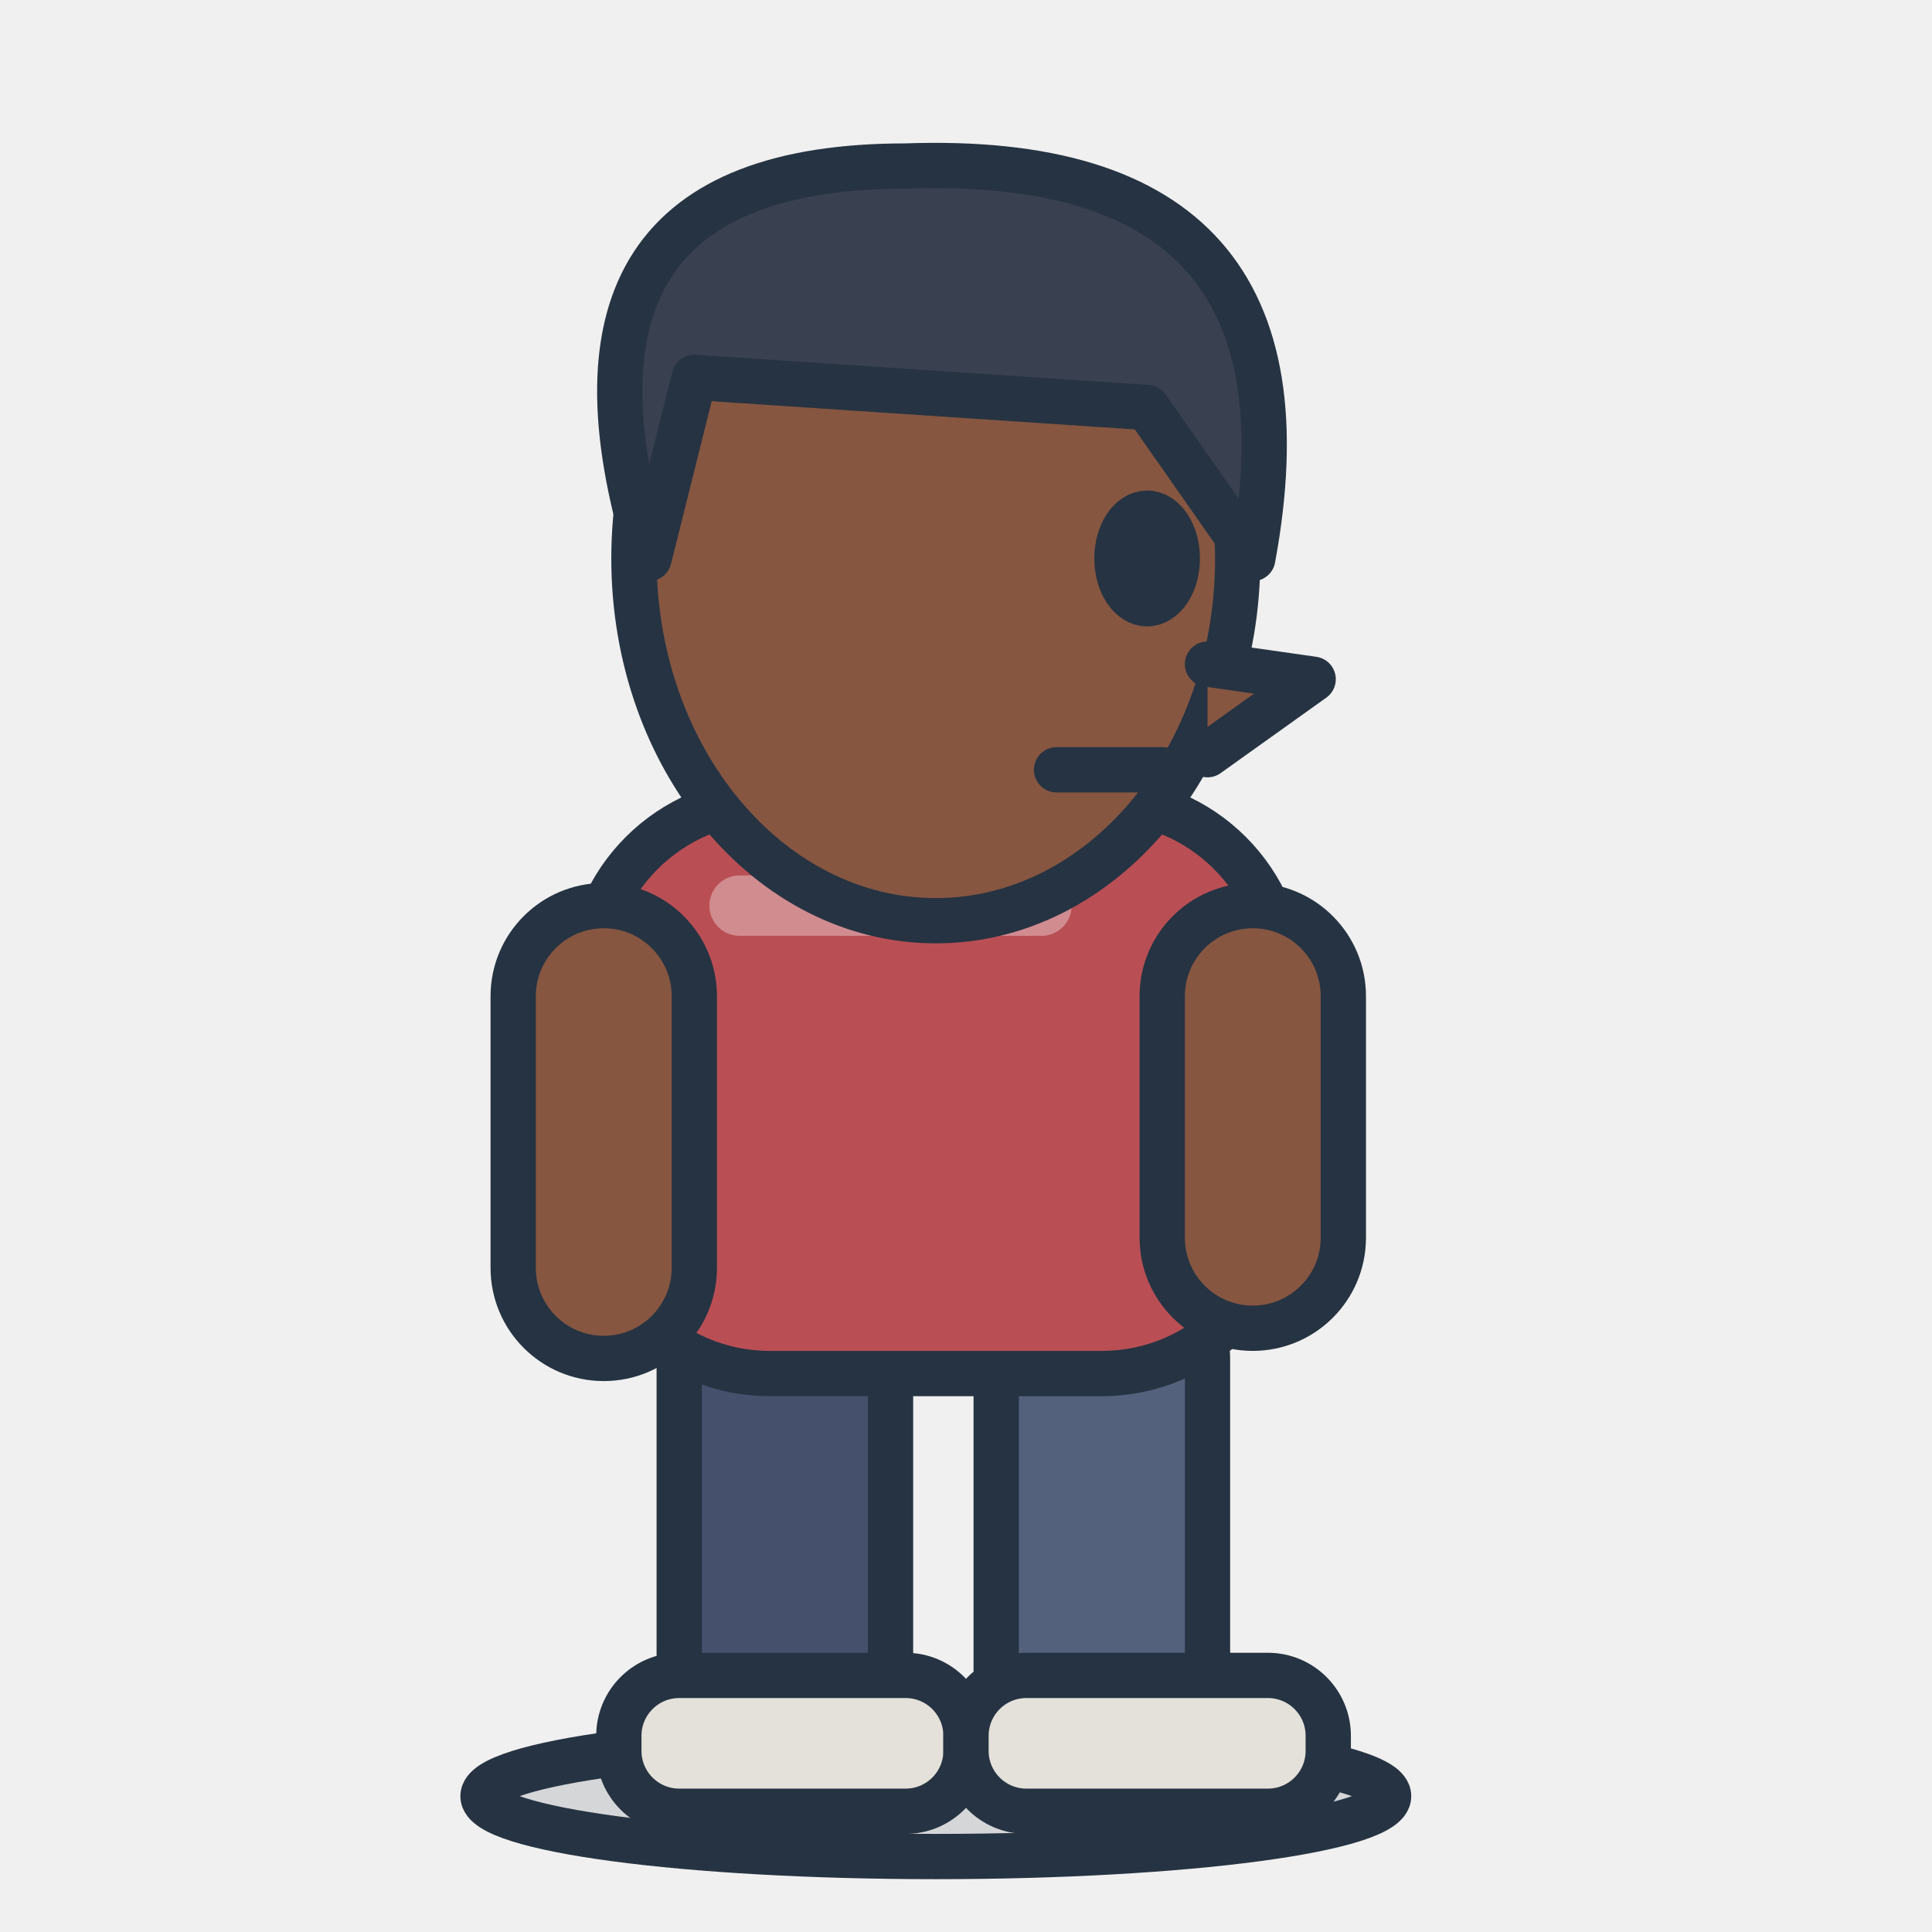
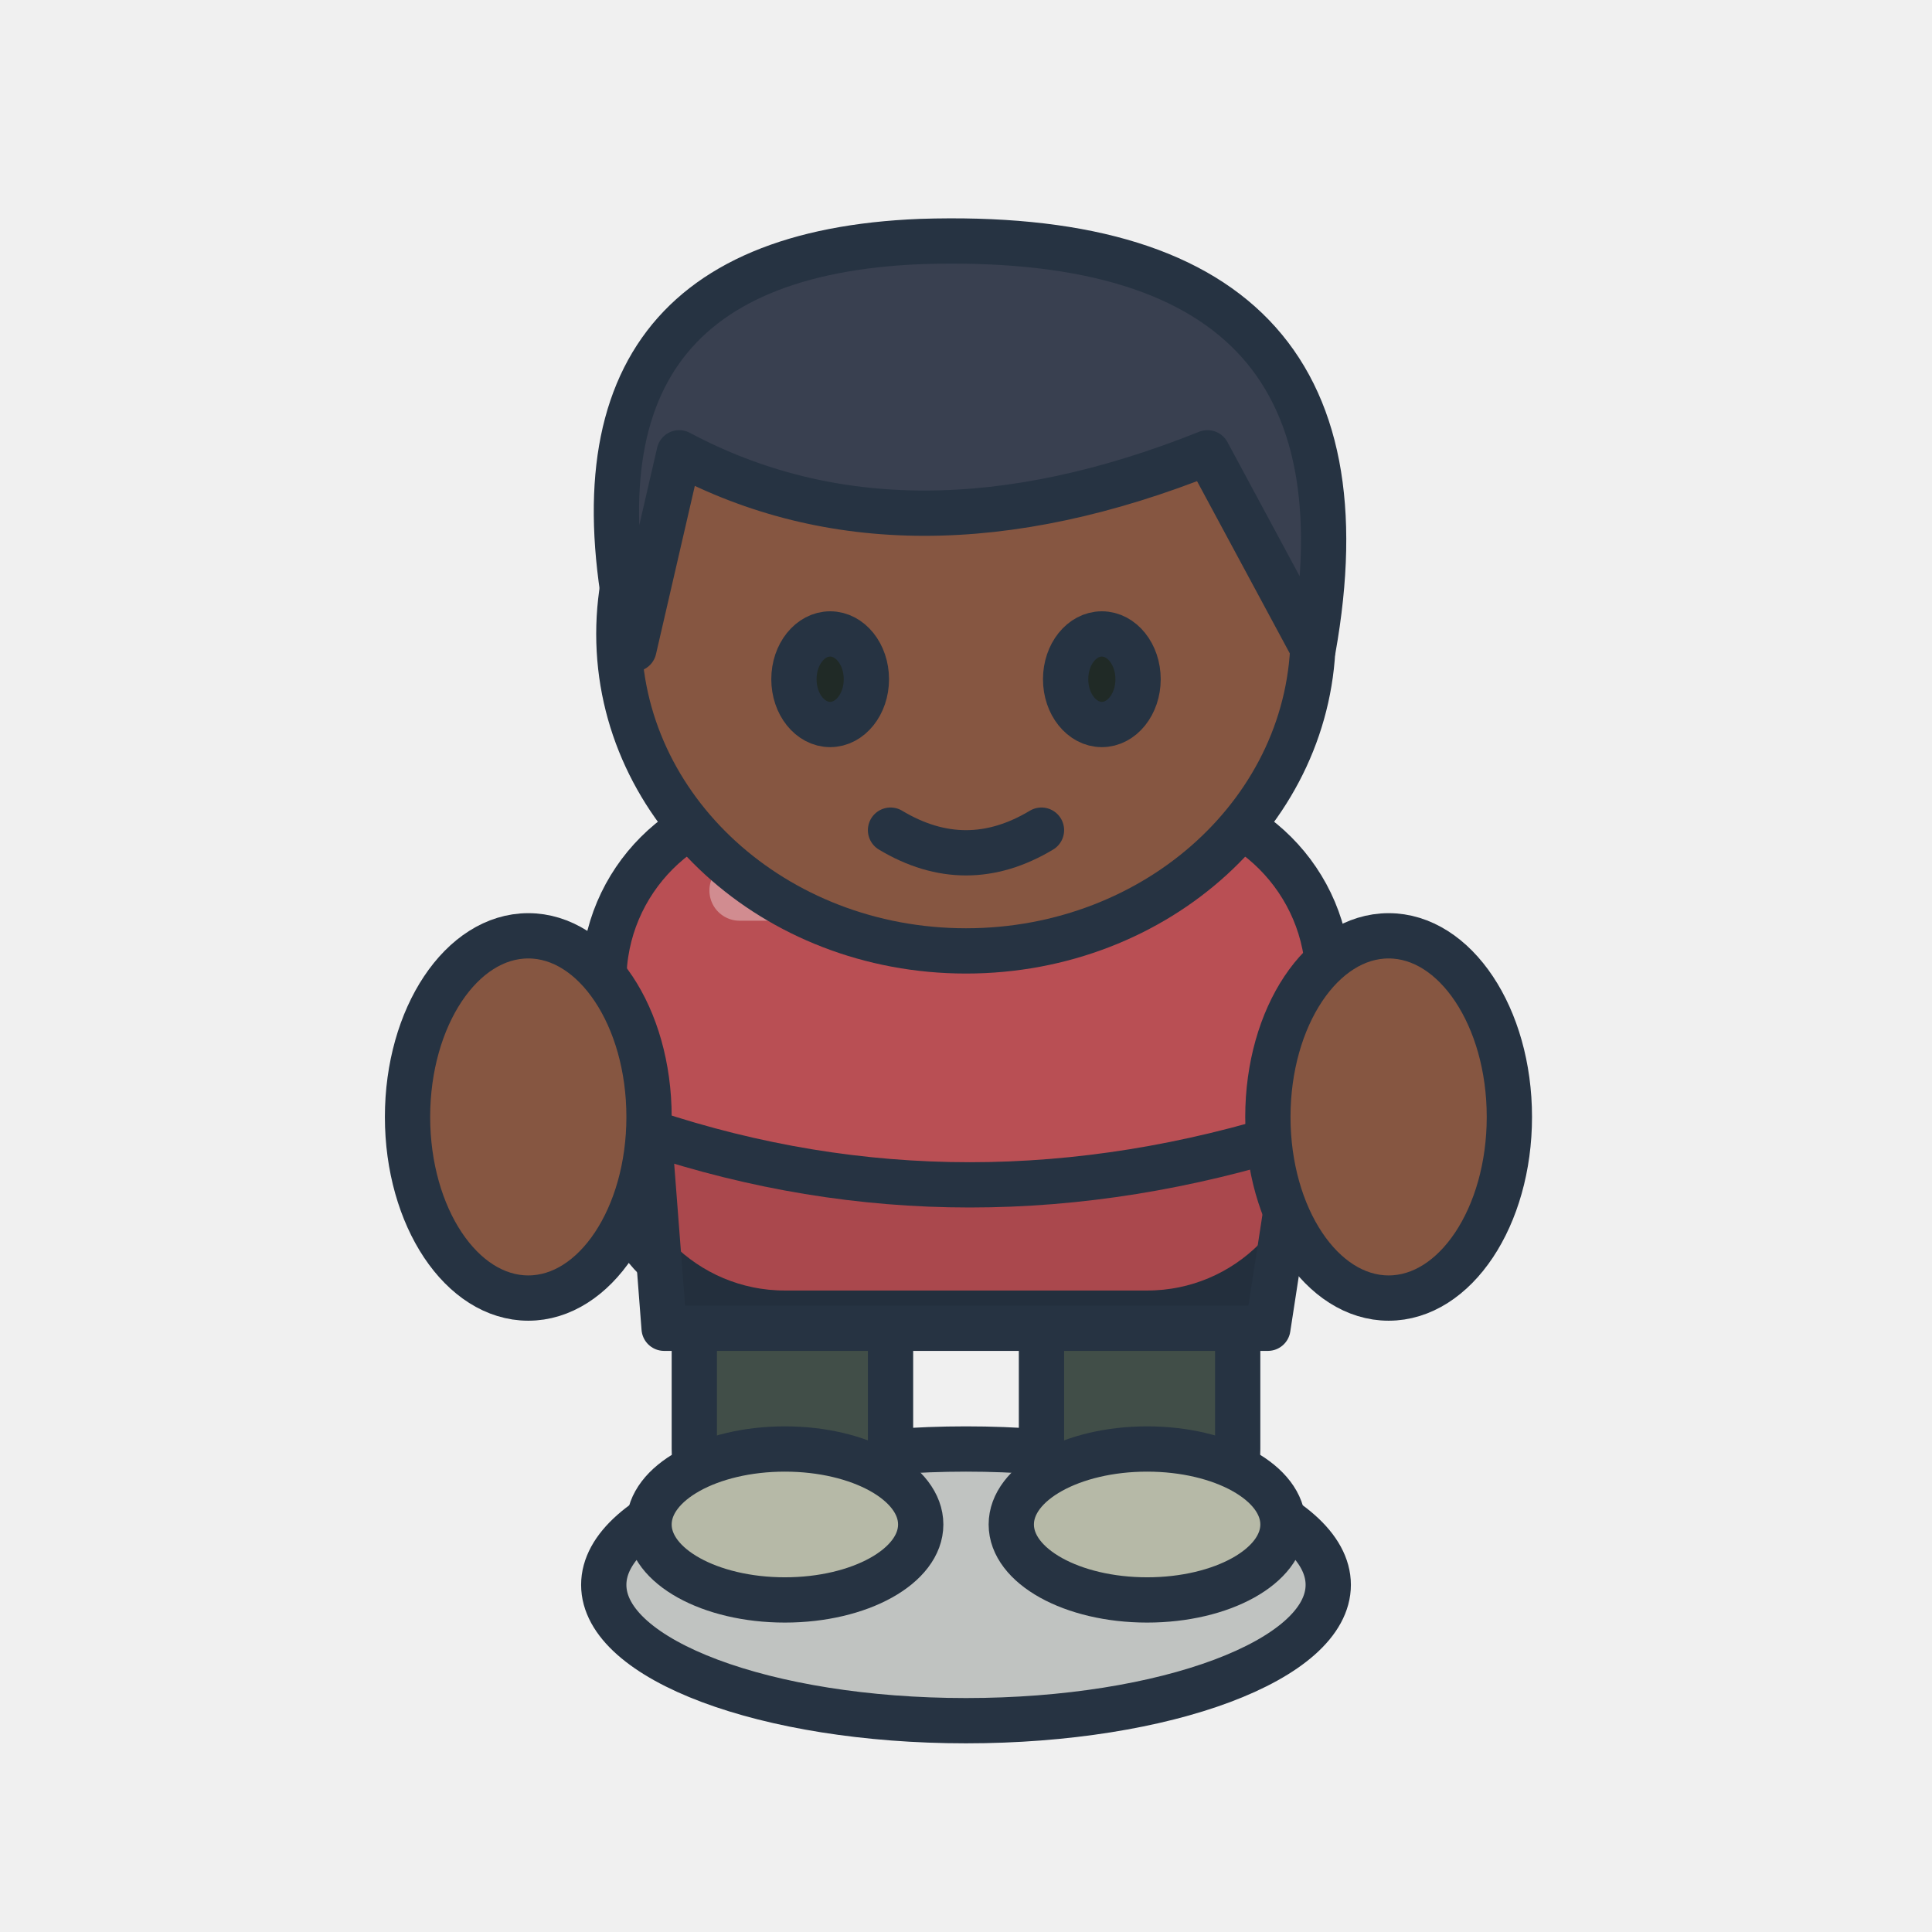
<svg xmlns="http://www.w3.org/2000/svg" width="128" height="128" viewBox="0 0 128 128">
  <g stroke="#263342" stroke-width="3" stroke-linejoin="round" stroke-linecap="round">
-     <ellipse cx="62" cy="119" rx="30" ry="4" fill="#26334222" />
+     <ellipse cx="64" cy="105" rx="24" ry="9" fill="#17251e38" />
    <g transform="translate(0 0)">
-       <rect x="45" y="86" width="14" height="29" rx="4" fill="#45516c" />
-       <rect x="66" y="86" width="14" height="29" rx="4" fill="#53617c" />
-       <rect x="41" y="111" width="23" height="9" rx="4" fill="#e4e1da" />
-       <rect x="64" y="111" width="24" height="9" rx="4" fill="#e4e1da" />
-       <rect x="39" y="53" width="46" height="38" rx="12" fill="#b94f54" />
-       <path d="M49 60h20" stroke="white" opacity=".35" stroke-width="4" />
-       <rect x="34" y="60" width="12" height="30" rx="6" fill="#865641" />
-       <rect x="77" y="60" width="12" height="28" rx="6" fill="#865641" />
-       <ellipse cx="62" cy="37" rx="20" ry="24" fill="#865641" />
-       <path d="M43 37Q35 11 60 11Q88 10 83 37L76 27L46 25Z" fill="#394050" />
-       <ellipse cx="76" cy="37" rx="2" ry="3" fill="#263342" />
-       <path d="M80 44l7 1l-7 5" fill="#865641" />
-       <path d="M70 51h7" fill="none" />
+       <rect x="46" y="82" width="13" height="19" rx="5" fill="#414e48" />
+       <rect x="69" y="82" width="13" height="19" rx="5" fill="#414e48" />
+       <ellipse cx="52" cy="101" rx="9" ry="5" fill="#b6b9a7" />
+       <ellipse cx="76" cy="101" rx="9" ry="5" fill="#b6b9a7" />
+       <rect x="40" y="53" width="48" height="34" rx="12" fill="#b94f54" />
+       <path d="M43 75Q64 82 86 75L84 88H44Z" fill="#00000015" />
+       <path d="M49 59h25" stroke="white" opacity=".35" stroke-width="4" />
+       <ellipse cx="35" cy="74" rx="8" ry="12" fill="#865641" />
+       <ellipse cx="92" cy="74" rx="8" ry="12" fill="#865641" />
+       <ellipse cx="64" cy="42" rx="23" ry="21" fill="#865641" />
+       <path d="M42 43Q36 17 61 16Q92 15 87 43L80 30Q60 38 45 30Z" fill="#394050" />
+       <ellipse cx="55" cy="45" rx="2.4" ry="3" fill="#202a26" />
+       <ellipse cx="73" cy="45" rx="2.4" ry="3" fill="#202a26" />
+       <path d="M59 55q5 3 10 0" fill="none" />
    </g>
  </g>
</svg>
